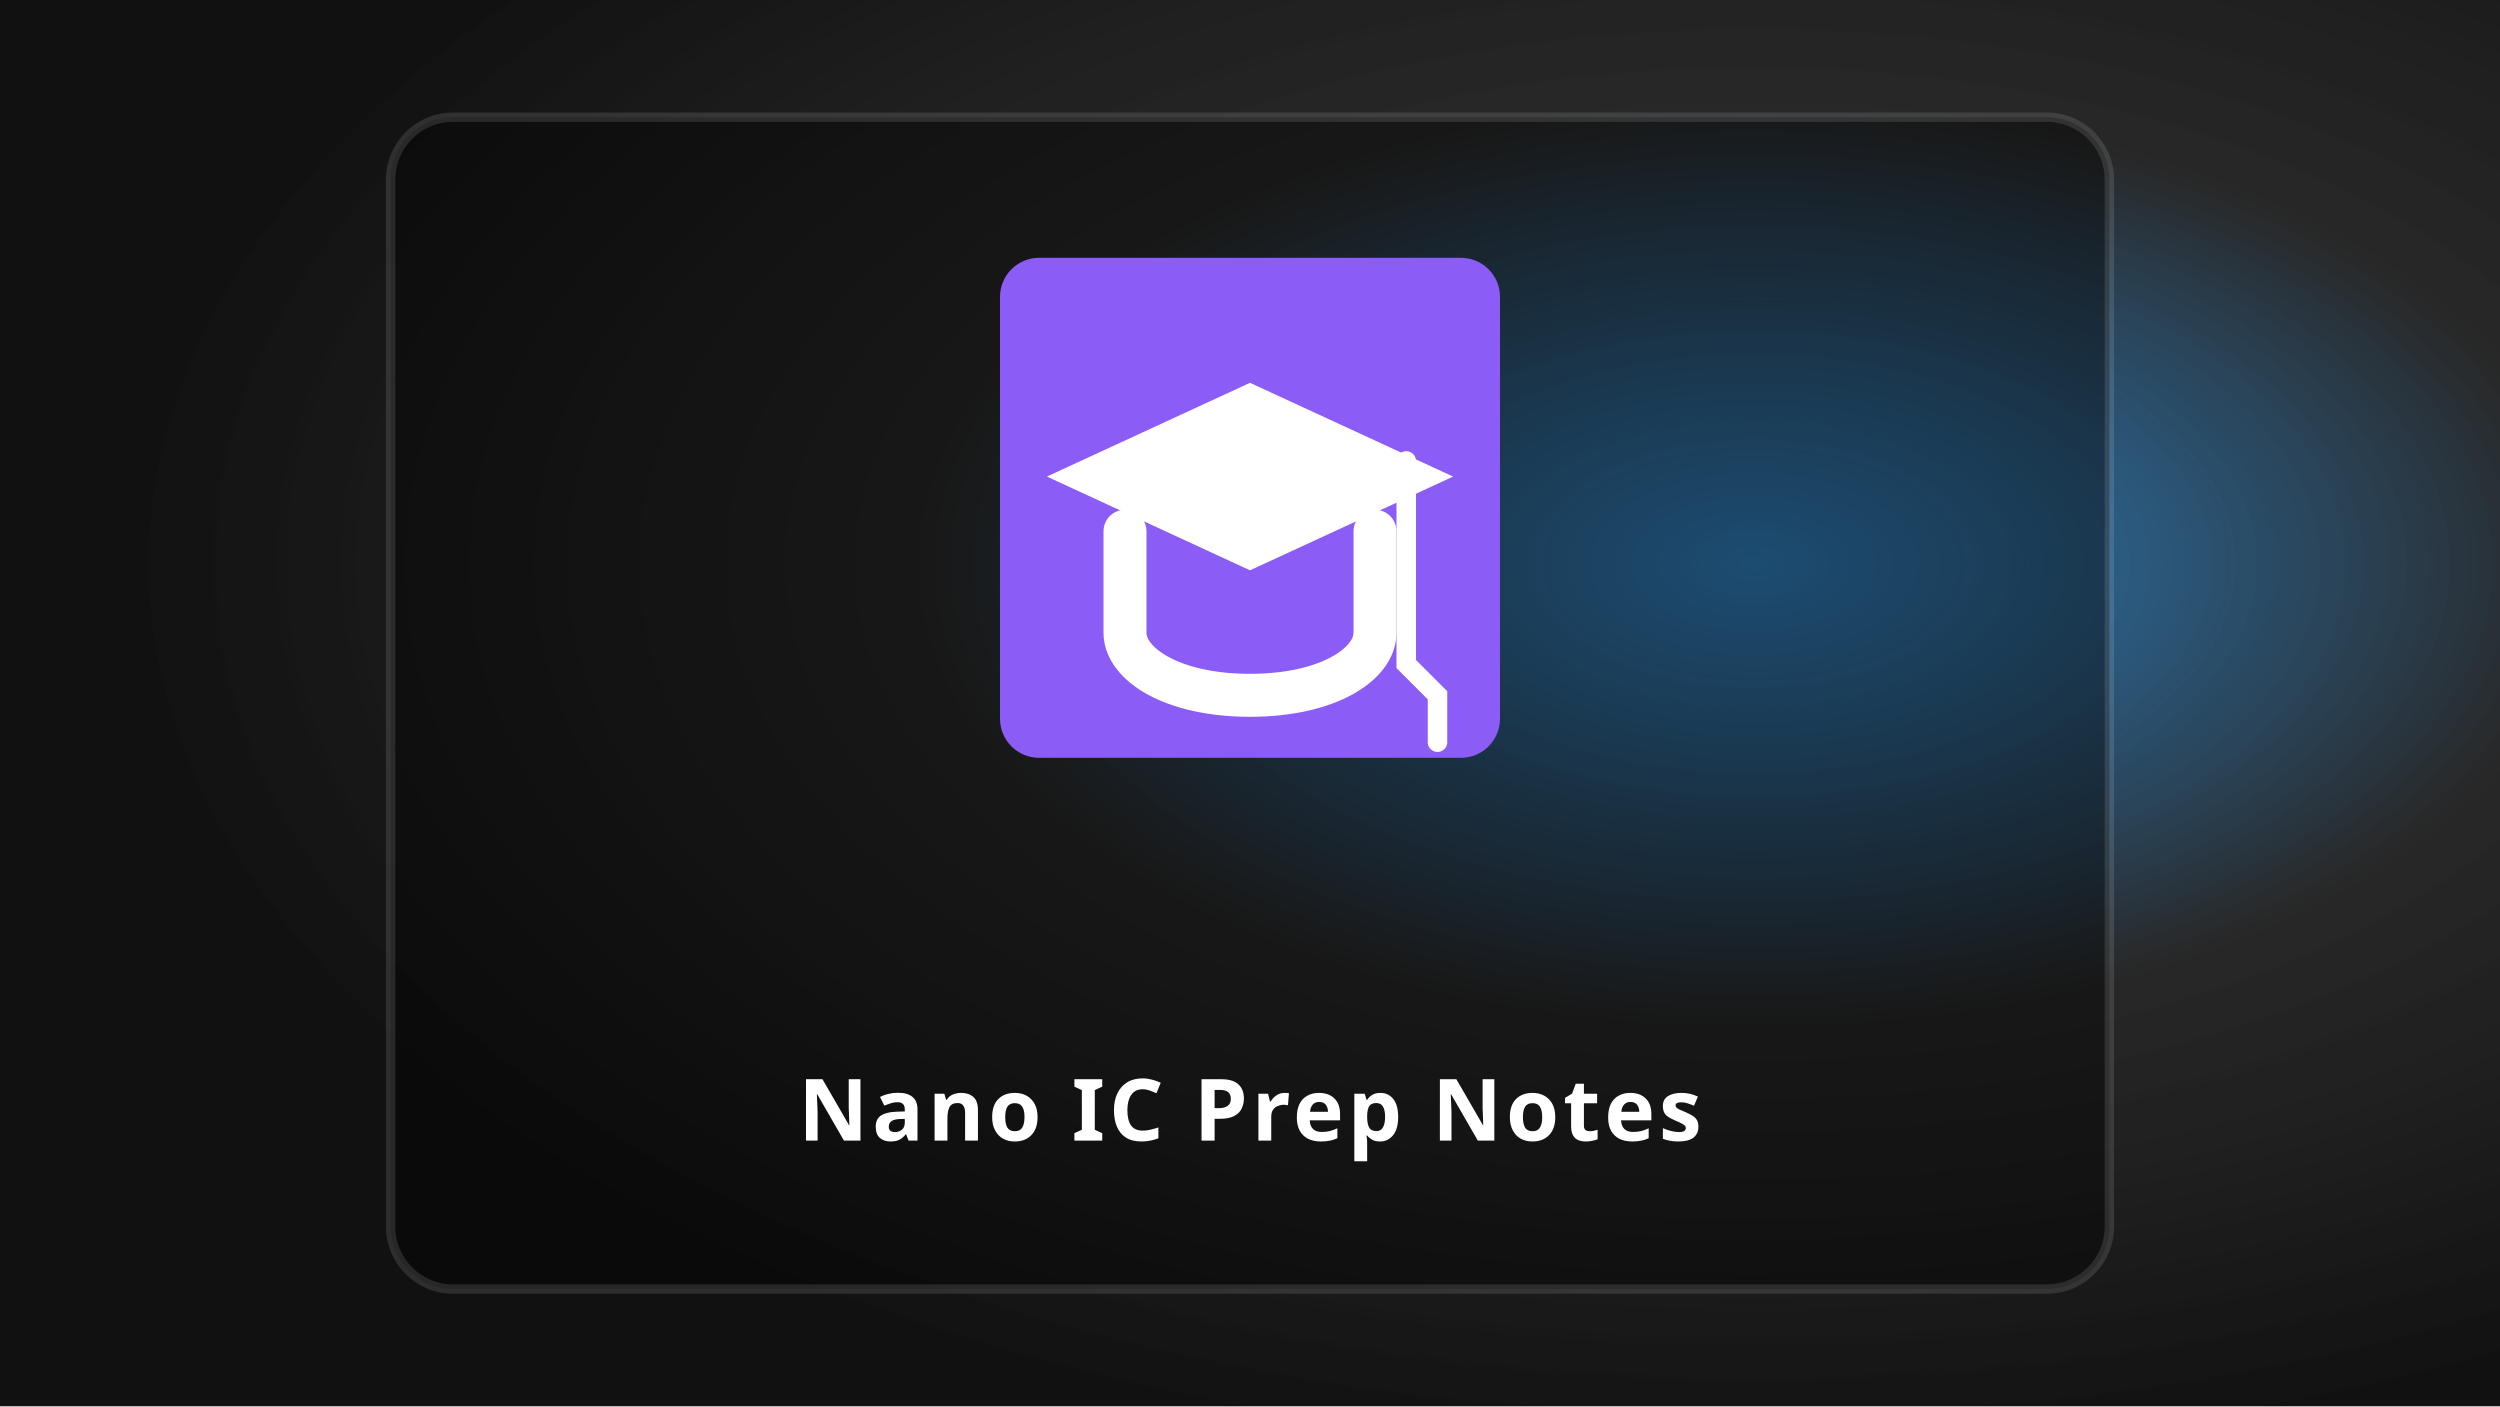
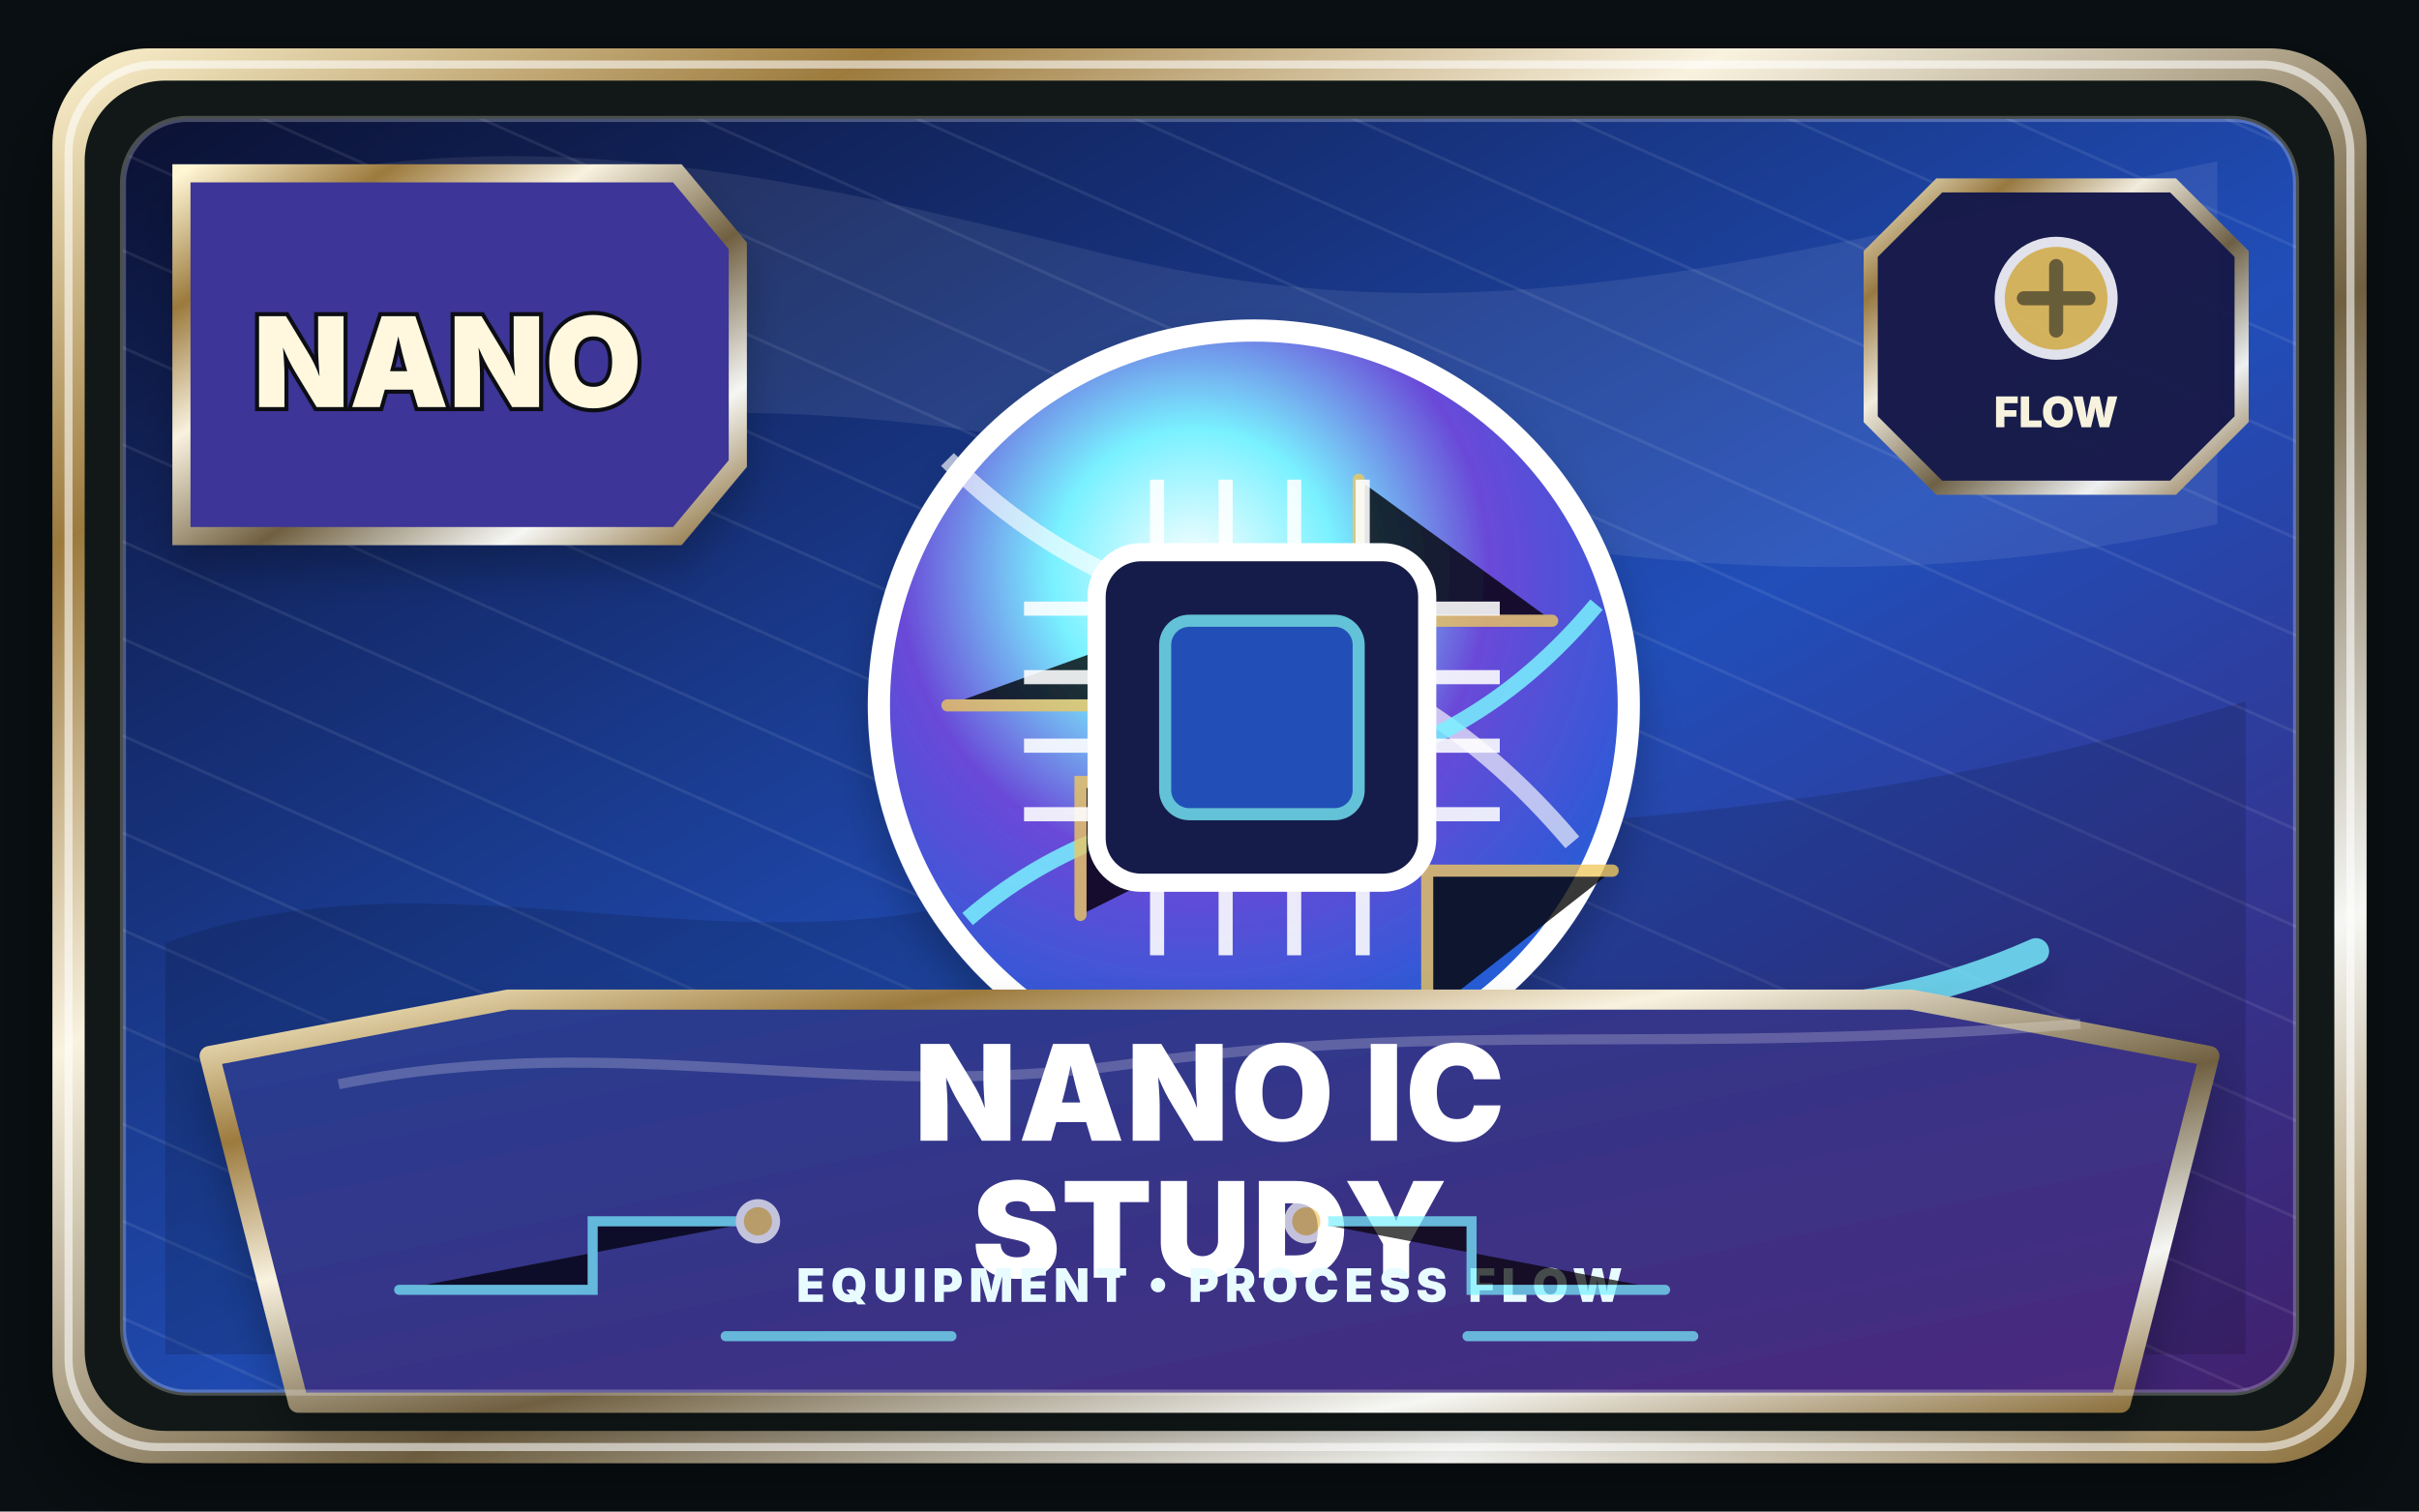
- <svg xmlns="http://www.w3.org/2000/svg" viewBox="0 0 320 180" width="100%" height="100%">
+ <svg xmlns="http://www.w3.org/2000/svg" viewBox="0 0 1200 750" role="img" aria-labelledby="title desc">
  <defs>
-     <radialGradient id="win10" cx="70%" cy="40%" r="65%">
-       <stop offset="0%" stop-color="#0063b1" stop-opacity="0.8" />
-       <stop offset="50%" stop-color="#1e1e1e" stop-opacity="0.95" />
-       <stop offset="100%" stop-color="#111111" stop-opacity="1" />
+     <linearGradient id="metal" x1="0" y1="0" x2="1" y2="1">
+       <stop offset="0%" stop-color="#fff6d4" />
+       <stop offset="18%" stop-color="#9c7a3d" />
+       <stop offset="36%" stop-color="#f9f2df" />
+       <stop offset="58%" stop-color="#706041" />
+       <stop offset="80%" stop-color="#f6f7f4" />
+       <stop offset="100%" stop-color="#886b36" />
+     </linearGradient>
+     <linearGradient id="bg" x1="0" y1="0" x2="1" y2="1">
+       <stop offset="0%" stop-color="#0b1133" />
+       <stop offset="56%" stop-color="#214eb9" />
+       <stop offset="100%" stop-color="#42206d" />
+     </linearGradient>
+     <linearGradient id="titleGrad" x1="0" y1="0" x2="1" y2="1">
+       <stop offset="0%" stop-color="#263e91" />
+       <stop offset="100%" stop-color="#4a297d" />
+     </linearGradient>
+     <linearGradient id="glass" x1="0" y1="0" x2="0" y2="1">
+       <stop offset="0%" stop-color="#ffffff" />
+       <stop offset="48%" stop-color="#79f1ff" />
+       <stop offset="100%" stop-color="#245dd6" />
+     </linearGradient>
+     <linearGradient id="tube" x1="0" y1="0" x2="1" y2="1">
+       <stop offset="0%" stop-color="#f6ffff" />
+       <stop offset="45%" stop-color="#79f1ff" />
+       <stop offset="100%" stop-color="#245dd6" />
+     </linearGradient>
+     <radialGradient id="wafer" cx="42%" cy="32%" r="68%">
+       <stop offset="0%" stop-color="#ffffff" />
+       <stop offset="28%" stop-color="#79f1ff" />
+       <stop offset="58%" stop-color="#6a4ad8" />
+       <stop offset="100%" stop-color="#245dd6" />
    </radialGradient>
+     <filter id="shadow" x="-10%" y="-10%" width="120%" height="120%">
+       <feDropShadow dx="0" dy="18" stdDeviation="18" flood-color="#000000" flood-opacity=".34" />
+     </filter>
+     <filter id="softShadow" x="-20%" y="-20%" width="140%" height="140%">
+       <feDropShadow dx="0" dy="12" stdDeviation="10" flood-color="#000000" flood-opacity=".24" />
+     </filter>
+     <pattern id="pinstripe" width="44" height="44" patternUnits="userSpaceOnUse" patternTransform="rotate(24)">
+       <path d="M0 0 H44" stroke="#ffffff" stroke-width="3" opacity=".08" />
+     </pattern>
  </defs>
-   <rect width="320" height="180" fill="url(#win10)" />
-   <rect x="50" y="15" width="220" height="150" rx="8" fill="rgba(0,0,0,0.4)" stroke="rgba(255,255,255,0.12)" stroke-width="1.2" />
-   <rect x="128" y="33" width="64" height="64" rx="5" fill="#8b5cf6" />
-   <path d="M160,49 L186,61 L160,73 L134,61 Z" fill="#ffffff" />
-   <path d="M180,59 V85 L184,89 V95" stroke="#ffffff" stroke-width="2.5" stroke-linecap="round" fill="none" />
-   <path d="M144,68 V81 C144,85 150,89 160,89 C170,89 176,85 176,81 V68" stroke="#ffffff" stroke-width="5.5" stroke-linecap="round" fill="none" />
-   <text x="160" y="146" font-family="'Segoe UI', sans-serif" font-weight="600" font-size="11" fill="#ffffff" text-anchor="middle" letter-spacing="0.5">Nano IC Prep Notes</text>
+   <style>
+     text { font-family: Inter, "Segoe UI", Arial, sans-serif; }
+   </style>
+   <rect width="1200" height="750" fill="#090f12" />
+   <rect x="26" y="24" width="1148" height="702" rx="48" fill="url(#metal)" filter="url(#shadow)" />
+   <rect x="42" y="40" width="1116" height="670" rx="40" fill="#111817" />
+   <rect x="61" y="59" width="1078" height="632" rx="32" fill="url(#bg)" />
+   <rect x="61" y="59" width="1078" height="632" rx="32" fill="url(#pinstripe)" />
+   <path d="M92 102 C248 52 394 88 548 126 C734 172 872 128 1100 80 L1100 260 C912 302 754 276 586 234 C382 184 224 202 92 260 Z" fill="#ffffff" opacity=".08" />
+   <path d="M82 468 C214 418 354 484 496 444 C664 396 836 432 1114 348 L1114 672 H82 Z" fill="#000000" opacity=".14" />
+   <g transform="translate(90 86)" filter="url(#softShadow)">
+     <path d="M0 0 H246 L276 36 V144 L246 180 H0 Z" fill="#3d3697" stroke="url(#metal)" stroke-width="9" />
+     <text x="132" y="116" text-anchor="middle" font-size="62" font-weight="950" fill="#fff8df" stroke="#0b1114" stroke-width="4" paint-order="stroke">NANO</text>
+   </g>
+   <g transform="translate(928 92)" opacity=".96">
+     <path d="M34 0 H150 L184 34 V116 L150 150 H34 L0 116 V34 Z" fill="#171947" stroke="url(#metal)" stroke-width="7" />
+     <circle cx="92" cy="56" r="28" fill="#f0c85c" opacity=".9" stroke="#fff" stroke-width="5" />
+     <path d="M76 56 h32 M92 40 v32" stroke="#0c1214" stroke-width="7" stroke-linecap="round" opacity=".54" />
+     <text x="92" y="120" text-anchor="middle" font-size="21" font-weight="900" fill="#fff8df">FLOW</text>
+   </g>
+   <g transform="translate(290 112)" filter="url(#softShadow)">
+     <circle cx="332" cy="238" r="186" fill="url(#wafer)" stroke="#ffffff" stroke-width="11" />
+     <path d="M180 116 C284 220 380 176 490 306" fill="none" stroke="#ffffff" stroke-width="9" opacity=".65" />
+     <path d="M190 344 C292 256 400 310 502 188" fill="none" stroke="#79f1ff" stroke-width="8" opacity=".85" />
+     <g stroke="#f0c85c" stroke-width="6" stroke-linecap="round" opacity=".78">
+       <path d="M180 238 h86 v-62 h86" />
+       <path d="M246 342 v-66 h132" />
+       <path d="M384 126 v70 h96" />
+       <path d="M418 392 v-72 h92" />
+     </g>
+     <rect x="254" y="162" width="164" height="164" rx="22" fill="#161b48" stroke="#ffffff" stroke-width="9" />
+     <rect x="288" y="196" width="96" height="96" rx="12" fill="#245dd6" opacity=".78" stroke="#79f1ff" stroke-width="6" />
+     <g stroke="#ffffff" stroke-width="7" opacity=".88">
+       <path d="M252 190 h-34 M252 224 h-34 M252 258 h-34 M252 292 h-34" />
+       <path d="M420 190 h34 M420 224 h34 M420 258 h34 M420 292 h34" />
+       <path d="M284 160 v-34 M318 160 v-34 M352 160 v-34 M386 160 v-34" />
+       <path d="M284 328 v34 M318 328 v34 M352 328 v34 M386 328 v34" />
+     </g>
+     <path d="M70 470 C214 418 322 480 468 420 C560 382 626 402 720 360" fill="none" stroke="#79f1ff" stroke-width="13" stroke-linecap="round" opacity=".8" />
+   </g>
+   <g filter="url(#softShadow)">
+     <path d="M104 524 L252 496 H948 L1096 524 L1052 696 H148 Z" fill="url(#titleGrad)" stroke="url(#metal)" stroke-width="10" stroke-linejoin="round" />
+     <path d="M168 538 C308 510 418 548 560 528 C720 506 832 524 1032 508" fill="none" stroke="#ffffff" stroke-width="5" opacity=".22" />
+     <text x="600" y="566" text-anchor="middle" font-size="66" font-weight="900" fill="#fff" letter-spacing="1">NANO IC</text>
+     <text x="600" y="634" text-anchor="middle" font-size="66" font-weight="900" fill="#fff" letter-spacing="1">STUDY</text>
+     <text x="600" y="646" text-anchor="middle" font-size="23" font-weight="850" fill="#e8fbff" letter-spacing="3">EQUIPMENT • PROCESS FLOW</text>
+     <g stroke="#79f1ff" stroke-width="5" stroke-linecap="round" opacity=".7">
+       <path d="M198 640 h96 v-34 h82" />
+       <path d="M826 640 h-96 v-34 h-82" />
+       <path d="M360 663 h112 M728 663 h112" />
+       <circle cx="376" cy="606" r="9" fill="#f0c85c" stroke="#fff" stroke-width="4" />
+       <circle cx="648" cy="606" r="9" fill="#f0c85c" stroke="#fff" stroke-width="4" />
+     </g>
+   </g>
+   <rect x="61" y="59" width="1078" height="632" rx="32" fill="none" stroke="#ffffff" stroke-width="3" opacity=".24" />
+   <rect x="34" y="32" width="1132" height="686" rx="44" fill="none" stroke="#ffffff" stroke-width="4" opacity=".58" />
</svg>
